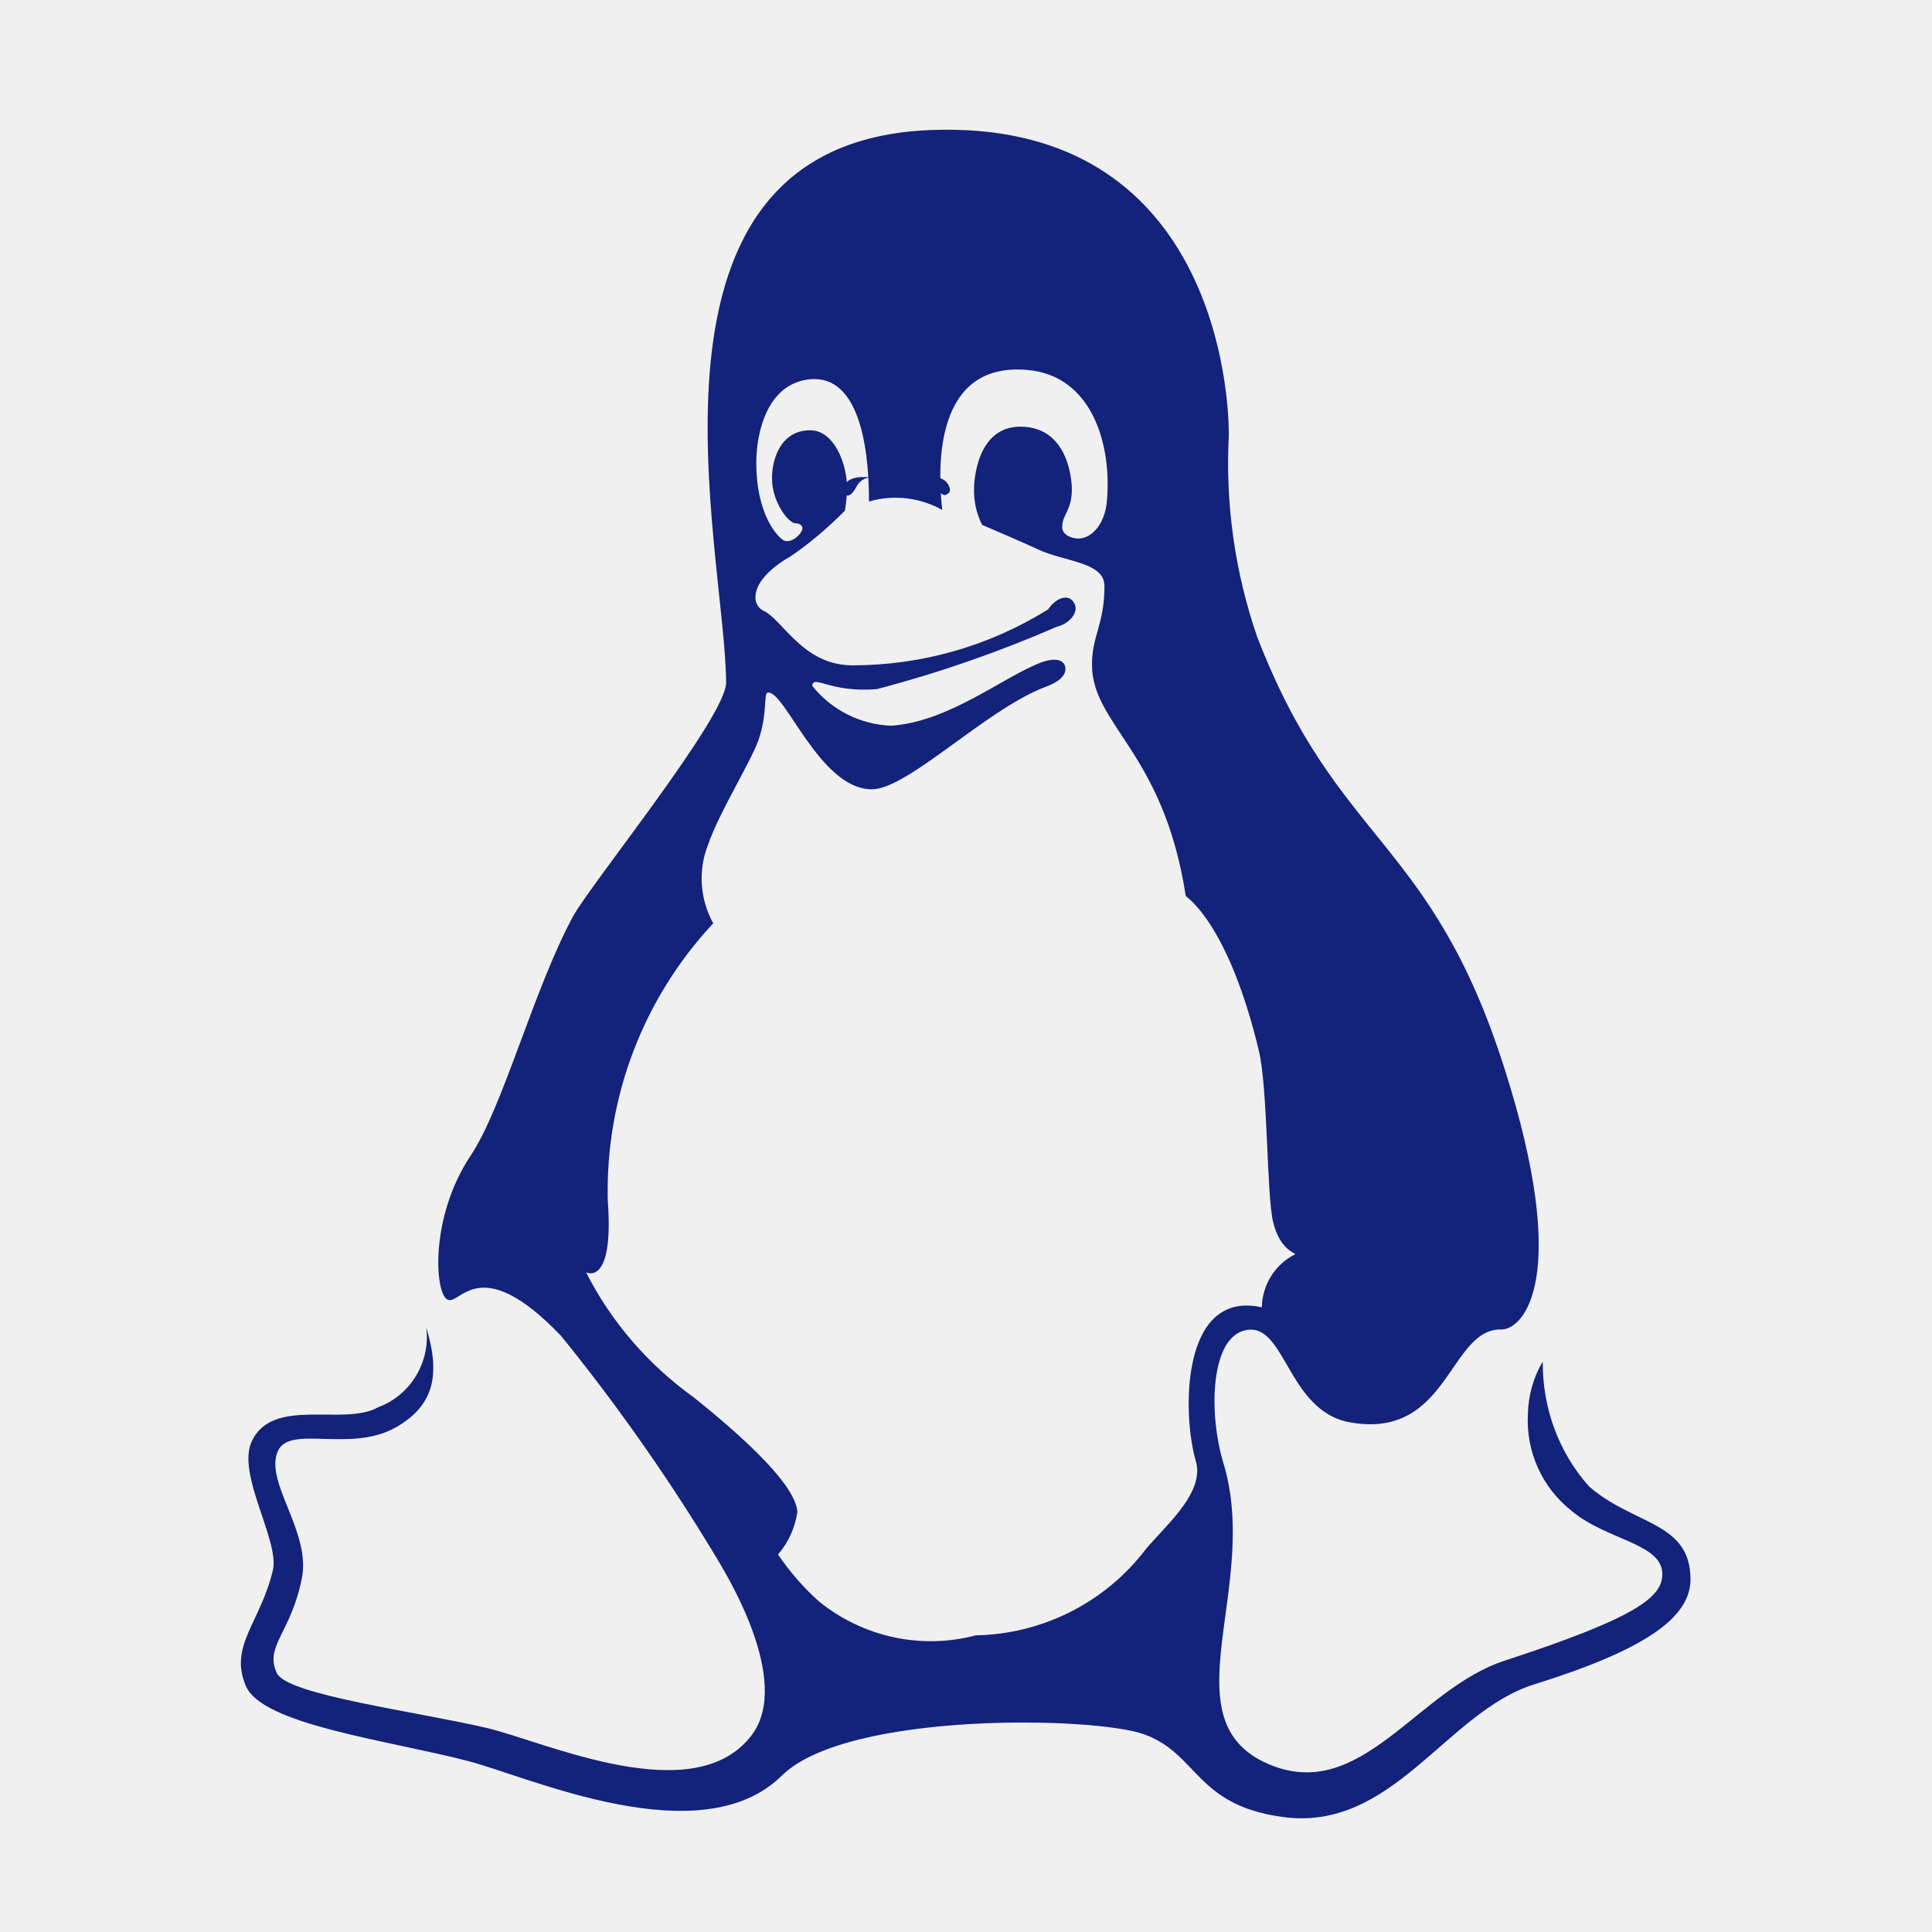
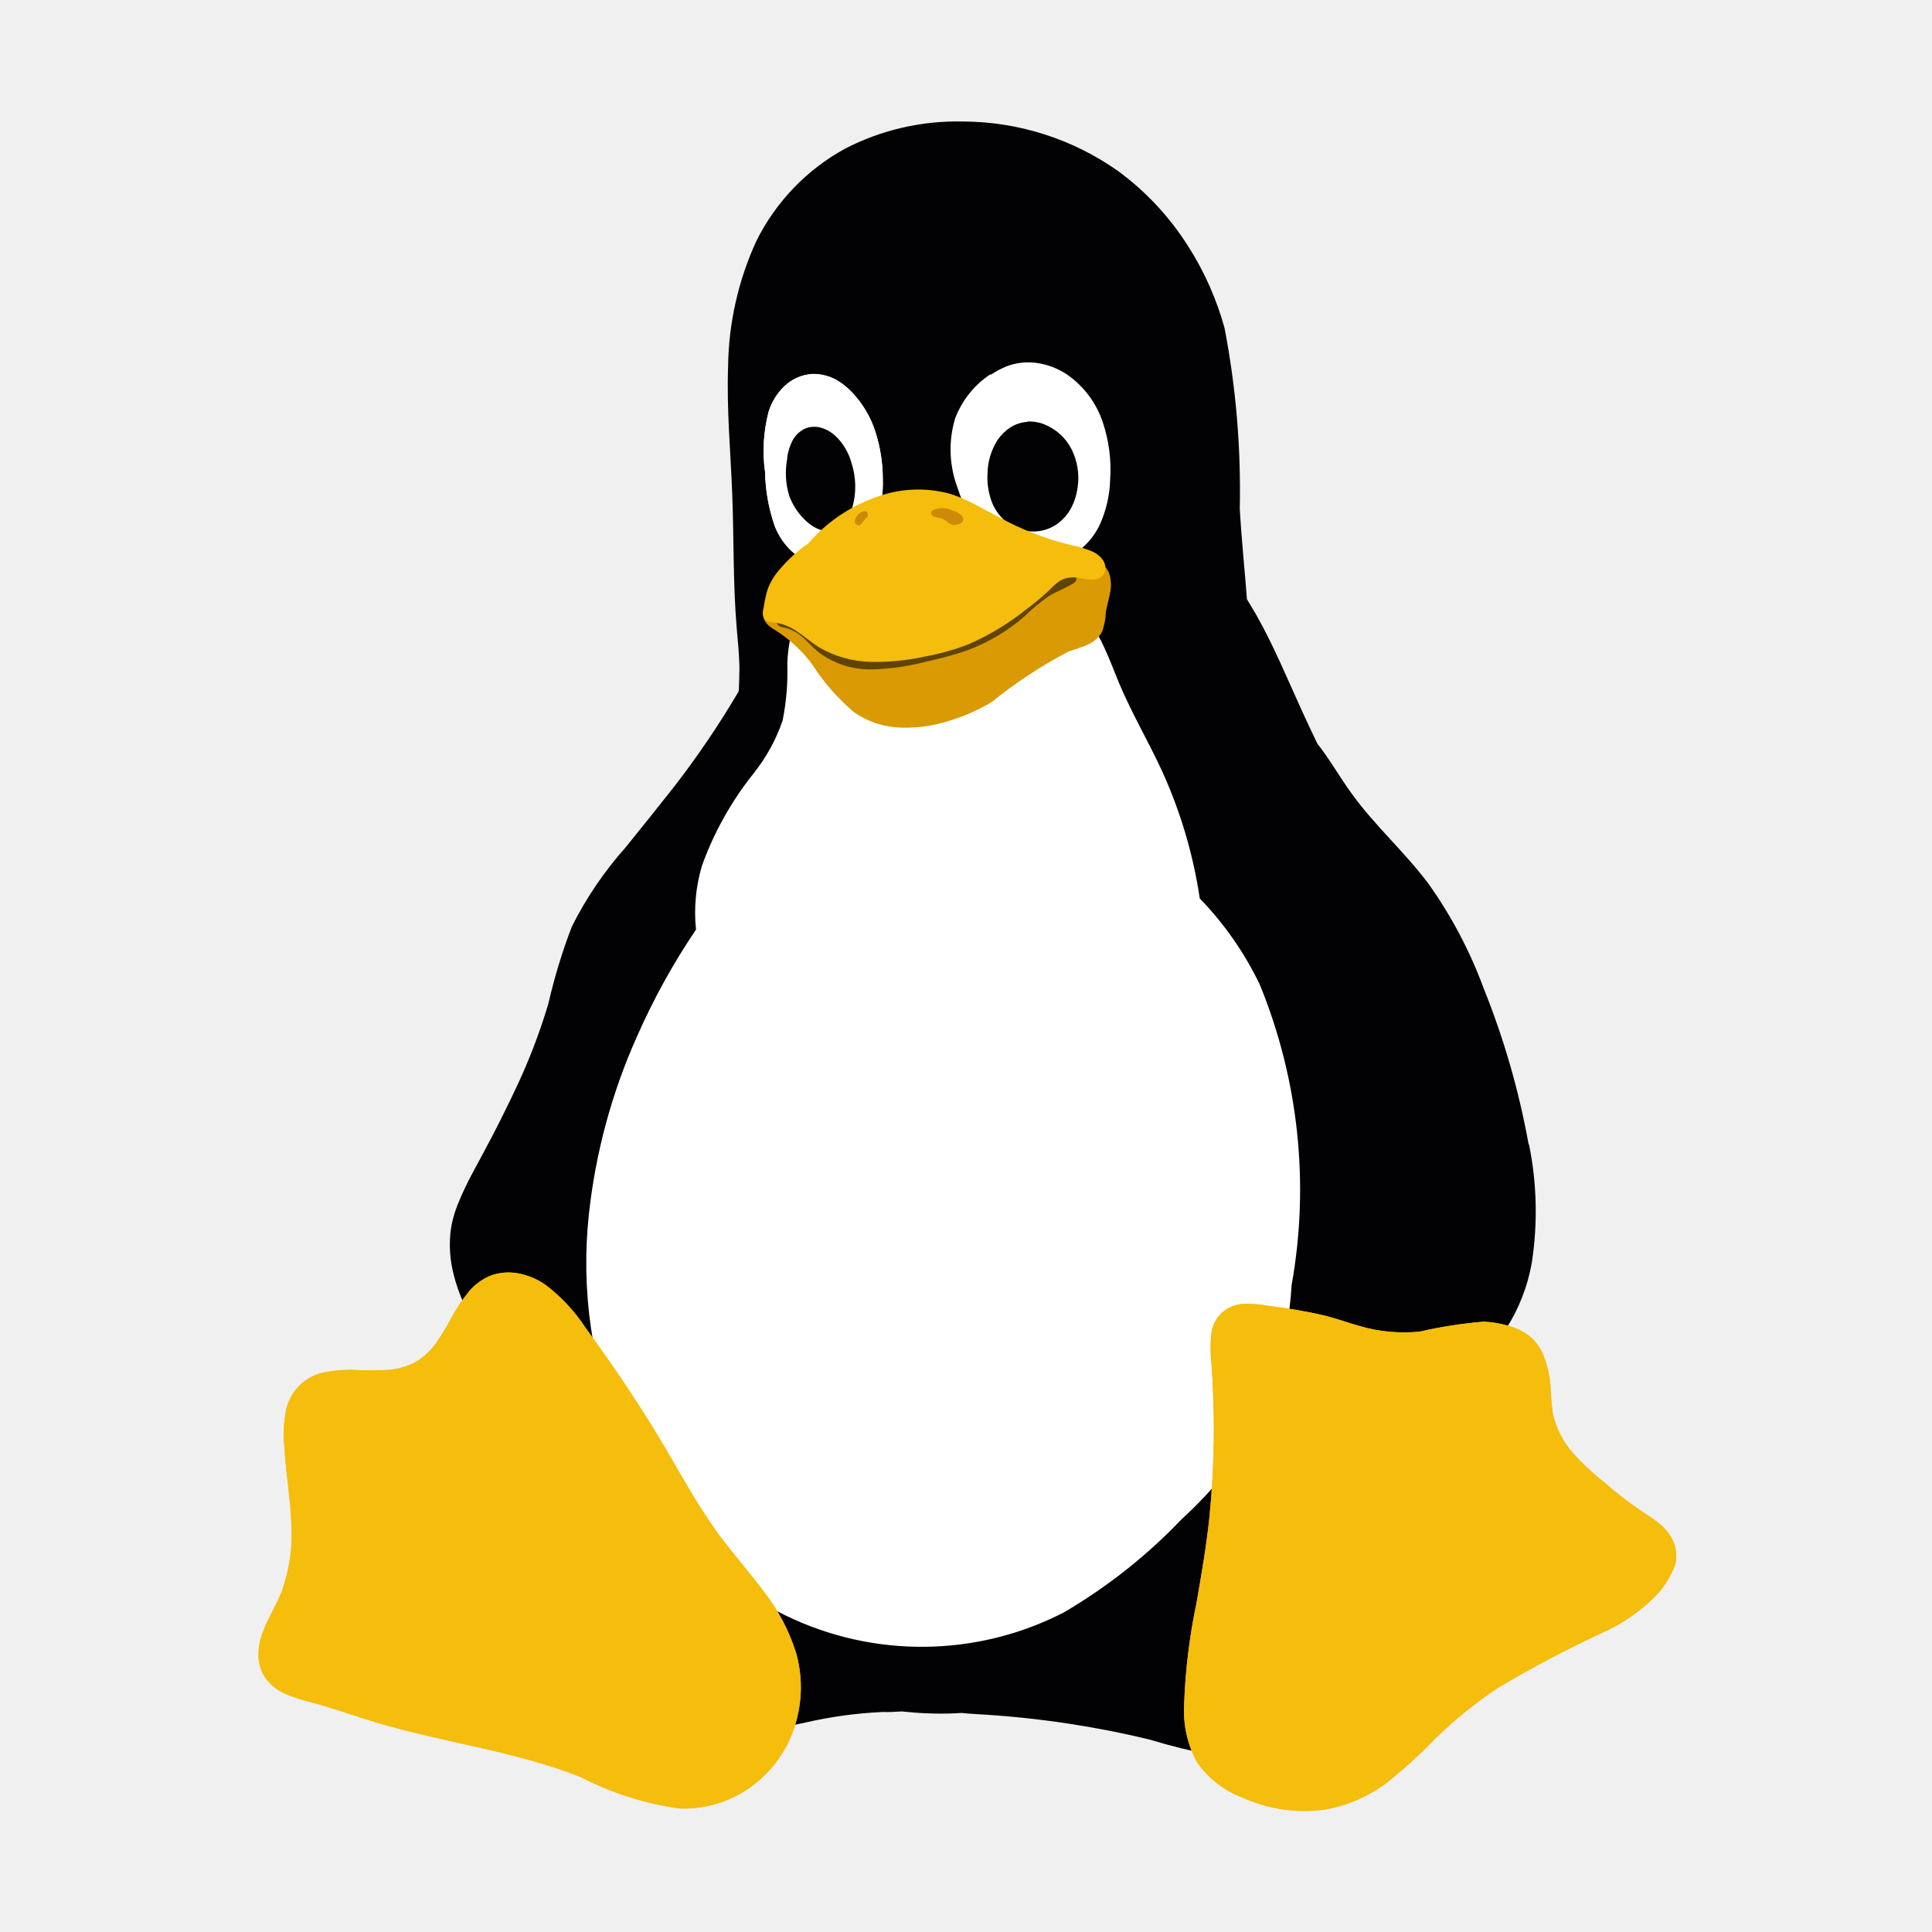
- <svg xmlns="http://www.w3.org/2000/svg" t="1774150715179" class="icon" viewBox="0 0 1024 1024" version="1.1" p-id="4694" width="200" height="200">
-   <path d="M896 837.12c0 20.48-24.747 37.547-82.987 55.68-46.72 14.72-74.88 78.507-133.547 70.187-45.867-6.4-44.373-33.28-72.96-43.733-26.453-9.6-157.44-12.16-192 21.76-43.093 42.667-134.827 0.427-166.613-7.68-42.88-11.093-108.8-19.2-117.547-39.68-9.173-21.333 7.68-33.493 14.293-61.44 3.627-15.573-19.2-50.56-11.307-68.053 11.093-24.32 48.853-7.893 67.2-18.347 17.28-6.4 27.733-24.107 25.387-42.24 7.893 25.813 3.627 41.6-16 52.907-24.32 13.867-56.533-1.707-62.72 12.8-7.04 16.427 17.707 42.453 12.8 67.2-5.76 29.227-20.053 36.053-13.227 50.347 5.333 11.52 73.813 20.267 111.147 29.013 30.933 7.253 110.507 44.373 140.8 3.413 20.907-28.587-13.867-84.693-17.067-90.453a1027.413 1027.413 0 0 0-84.267-120.747c-43.307-45.227-53.333-16-60.16-19.2-6.827-3.2-9.6-43.733 12.373-76.587 16.853-25.173 33.28-87.893 53.973-126.293 9.173-17.067 81.28-105.813 81.28-124.16-0.213-69.76-57.813-286.72 108.8-292.907 142.933-5.333 157.653 126.72 157.653 161.707-1.92 36.267 3.2 72.533 14.933 106.667 42.453 110.293 92.16 106.453 131.2 229.12 35.413 110.933 10.027 138.453-1.707 138.24-27.733-0.64-27.733 58.453-80 49.28-34.347-5.973-34.347-55.893-57.173-48.427-17.28 5.76-17.707 45.013-10.24 69.547 20.267 66.133-30.293 136.747 24.107 160 49.067 20.907 78.507-39.68 125.013-54.827 69.12-22.613 83.84-33.493 83.627-46.08-0.213-16.213-29.44-17.707-48-33.28a60.949 60.949 0 0 1-23.253-51.2c0.213-9.813 2.773-19.413 7.893-27.947-0.213 24.32 8.32 48 24.533 66.133 23.68 20.693 53.76 18.56 53.76 49.28z m-221.227-189.44c-3.413-13.867-2.773-70.4-7.467-90.453-16.427-68.693-38.827-81.92-38.827-82.347-11.733-76.373-49.707-90.453-49.707-122.667 0-15.36 6.613-21.333 6.613-41.6 0-12.8-21.12-12.8-35.2-19.413-9.813-4.48-19.627-8.747-29.653-13.013-2.987-5.973-4.48-12.587-4.267-19.413 0-2.773 1.067-32.64 24.533-32.64 27.52 0 27.307 33.067 27.307 33.067 0 11.733-5.12 13.227-5.12 20.267 0 3.84 4.693 5.973 8.533 5.973 7.467 0 14.08-8.107 15.147-19.627 2.773-30.72-8.107-66.987-42.453-69.76-48.213-4.053-47.573 49.707-44.8 74.24-11.733-6.613-25.813-8.32-38.827-4.48 0-33.28-6.827-66.347-30.507-64.853-23.68 1.707-29.227 28.8-29.227 44.16 0 28.587 11.947 40.107 14.72 41.387 2.987 1.28 7.467-1.493 9.387-5.12 1.28-2.773-1.28-4.053-3.413-4.053-3.413 0-12.373-10.88-12.373-23.893 0-10.24 4.693-25.387 20.267-25.387 12.373 0 18.987 16.853 19.413 28.587 0.213 4.693-0.213 9.387-1.067 14.08-8.96 8.96-18.56 17.28-29.013 24.32-6.613 3.627-18.347 12.16-18.347 21.333-0.213 2.987 1.493 5.973 4.053 7.253 10.24 4.48 20.907 29.013 47.36 29.013 36.693 0 72.533-10.24 103.68-29.653 4.267-6.187 10.24-8.107 13.227-4.267 4.267 5.333-2.347 12.16-8.533 13.44-30.933 13.44-62.72 24.533-95.36 33.067-24.96 2.133-33.707-7.893-34.347-1.707 10.24 12.8 25.387 20.48 41.813 21.12 31.147-2.133 59.733-26.24 80-33.707 8.107-2.773 11.093-0.427 11.947 1.493 0.853 1.92 1.707 7.253-9.813 11.52-31.573 11.733-73.173 54.4-92.373 54.4-27.733 0-46.293-53.12-55.253-51.2-2.133 0.427 0 11.52-4.907 25.387-4.48 12.16-20.693 37.973-26.667 55.253-5.333 13.653-4.267 28.8 2.773 41.6a207.637 207.637 0 0 0-55.893 146.773c3.413 46.293-11.52 38.187-11.52 38.187 13.44 26.453 33.067 49.067 57.173 66.347 27.947 22.4 54.187 46.933 54.827 60.8-1.28 8.32-4.693 16-10.24 22.4 6.187 9.173 13.44 17.493 21.76 24.96 23.253 18.773 53.973 25.6 82.987 17.92 34.347-0.64 66.773-16.427 88.32-43.307 8.747-11.947 33.707-31.147 28.373-49.067-7.253-24.747-8.107-91.093 34.987-81.493 0.213-11.947 7.04-22.827 17.707-28.16 0.213-0.64-8.107-2.133-11.733-17.067z" p-id="4695" fill="#13227a" />
-   <path d="M500.693 262.4c-1.28 0-2.987-1.493-4.693-4.693a8.064 8.064 0 0 0-7.893-4.48c8.747-1.493 13.653 0.427 15.147 5.12 0.64 1.493 0 3.2-1.493 3.627-0.427 0.427-0.64 0.427-1.067 0.427z m-38.827-9.387c-3.413 0-6.4 1.92-7.893 4.907-4.267 7.893-6.827 4.053-6.827 1.92 0.213-8.747 13.013-6.827 14.72-6.827z" p-id="4696" fill="#13227a" />
+ <svg xmlns="http://www.w3.org/2000/svg" t="1774152102267" class="icon" viewBox="0 0 1024 1024" version="1.1" p-id="8865" width="200" height="200">
+   <path d="M525.2 198.3c-8.6 5.6-15.2 13.8-18.9 23.4-3.8 12.4-3.2 25.6 1.5 37.7 3.9 12.7 11.7 23.8 22.2 31.8 5.4 3.8 11.6 6.2 18.2 7 6.6 0.8 13.2-0.3 19.1-3.3 7-3.9 12.6-10 15.9-17.3 3.2-7.4 5-15.3 5.2-23.3 0.7-10.2-0.6-20.4-3.8-30.1-3.5-10.6-10.3-19.7-19.5-25.9-4.7-3-9.9-5-15.4-5.8-5.5-0.8-11.1-0.2-16.3 1.8-2.9 1.2-5.7 2.7-8.3 4.5" fill="#FFFFFF" p-id="8866" />
+   <path d="M810.2 606.5c-5.1-28.3-13.1-56-23.8-82.6-7.3-19.8-17.2-38.6-29.5-55.8-12.4-16.5-28.1-30.4-40.2-47.1-6.4-8.7-11.8-18.4-18.5-26.9-2.7-5.6-5.3-11.2-7.9-16.8-8-17.5-15.3-35.4-24.8-52-1.5-2.6-3.1-5.2-4.6-7.7-1.2-16-2.9-32-3.8-48 0.7-32.1-2-64.3-8.1-95.9-4.2-15.1-10.6-29.6-19-42.8-9.8-15.6-22.4-29.2-37.2-40.1-24.1-17.1-52.9-26.3-82.4-26.4-21.7-0.5-43.2 4.4-62.5 14.4-20.3 11.1-36.7 28.2-47 48.9-9.6 20.9-14.7 43.5-15 66.5-0.8 22.6 1.3 45 2.2 67.6 0.9 23.4 0.4 46.9 2.3 70.3 0.6 7.5 1.5 15 1.5 22.6 0 3.8-0.2 7.6-0.3 11.3l-0.3 0.8c-10.2 17.3-21.5 34-33.8 49.9-8.6 10.9-17.2 21.7-25.9 32.4-11.3 12.7-20.9 26.8-28.5 42-5.1 13.2-9.2 26.8-12.4 40.6l-0.3 1.1c-4.8 15.9-10.8 31.3-18 46.2-0.7 1.4-1.4 2.9-2 4.2-4.3 8.9-8.8 17.8-13.5 26.5l-5.4 10.1c-3.4 6.1-6.4 12.4-9 18.8-1.5 3.9-2.7 7.9-3.4 12-1.3 8.7-0.7 17.5 1.6 25.9 0.5 2.1 1.2 4.2 1.9 6.3 2.2 6.2 4.8 12.3 7.9 18.1 1.4 2.7 2.9 5.3 4.3 8l1.3 1.9c1.4 2.5 2.9 5 4.4 7.4l0.2 0.3c1.7 2.8 3.6 5.5 5.4 8.2l0.3 0.4c1.9 2.6 3.8 5.3 5.8 7.9 7.4 28.9 21 55.8 39.7 79-2.9 5.1-5.5 10.1-8.4 15.1-10.2 14.8-18.6 30.7-25.1 47.4-2.7 8.6-3.4 17.7-1.9 26.6 1.4 9 6 17.1 13 23 4.7 3.6 10.1 6.1 15.8 7.3 5.7 1.2 11.6 1.8 17.5 1.5 22.2-1.7 44.2-6.1 65.4-12.9 12.8-3.4 25.6-6.4 38.6-9 13.5-3.1 27.2-5 41-5.6 3.4 0.1 6.8-0.1 10.1-0.3 9.4 1 18.8 1.4 28.3 1l3.5-0.2c2.4 0.3 4.9 0.4 7.4 0.6 16.6 0.9 33.1 2.6 49.5 5.1 14.4 2.2 28.8 5 43 8.5 21.9 6.6 44.4 11 67.3 12.9 6 0.3 12-0.2 18-1.4 5.9-1.2 11.5-3.8 16.3-7.4 7-5.8 11.6-13.9 13.1-22.9 1.5-8.9 0.8-18-1.9-26.6-6.6-16.7-15.1-32.6-25.5-47.3-3.6-6.1-7-12.4-10.6-18.5 15.5-17.3 29.2-36.3 40.7-56.5 7 0.4 13.9-0.4 20.6-2.6 17.5-5.9 32.7-17.3 43.3-32.5 3.2-4.5 5.7-9.5 7.2-14.8 6.9-10.7 11.6-22.7 13.8-35.3 3.2-20.8 2.7-42.1-1.5-62.7h-0.2z m0 0" fill="#020204" p-id="8867" />
+   <path d="M425.6 323.2c-3.1 4-5.3 8.7-6.4 13.6-1.1 4.9-1.8 10-1.9 15 0.3 10.1-0.5 20.2-2.5 30.1-3.5 10.3-8.8 19.8-15.6 28.3-11.7 14.7-20.9 31.2-27.2 48.8-3.2 10.9-4.3 22.3-3.1 33.7-12.1 17.9-22.6 36.9-31.3 56.7-13.4 29.9-22 61.8-25.5 94.4-4.3 40.1 1.6 80.6 17 117.8 11.3 26.8 28.5 50.8 50.3 70.1 11.2 9.7 23.5 17.9 36.7 24.4 46.7 22.8 101.4 22.3 147.6-1.4 23.1-13.5 44.2-30.2 62.6-49.5 11.9-10.8 22.5-22.9 31.8-36.1 15.5-26.9 24.6-57.1 26.5-88.1 9.6-53.6 3.7-108.8-16.9-159.2-8.1-16.8-18.8-32.2-31.8-45.6a252.5 252.5 0 0 0-20.2-68c-7.2-15.5-15.9-30.3-22.6-46.2-2.7-6.5-5.1-13.1-8.1-19.4-2.9-6.4-6.9-12.3-11.8-17.3-5.3-4.9-11.6-8.6-18.5-10.7-6.9-2.2-14-3.4-21.2-3.6-14.4-0.7-28.9 1.1-43.1 0.6-11.5-0.5-22.8-2.5-34.3-1.8-5.7 0.3-11.4 1.4-16.7 3.5-5.4 2.1-10.1 5.5-13.8 10m4.6-125.1c-5.4 0.4-10.5 2.7-14.4 6.4-3.9 3.7-6.8 8.4-8.4 13.5-2.7 10.4-3.4 21.3-1.9 32 0.2 9.7 1.9 19.4 5.1 28.6 1.8 4.5 4.4 8.7 7.8 12.2 3.4 3.5 7.7 6.1 12.4 7.3 4.5 1.1 9.2 0.9 13.5-0.5 4.3-1.4 8.3-3.8 11.5-7 4.7-4.8 8.1-10.7 9.8-17.1 1.7-6.4 2.5-13.1 2.3-19.8 0-8.3-1.3-16.6-3.8-24.6s-6.8-15.3-12.6-21.4c-2.8-2.9-6-5.4-9.6-7.2-3.7-1.7-7.7-2.6-11.7-2.4m95 0c-8.6 5.6-15.2 13.8-18.9 23.4-3.8 12.4-3.2 25.6 1.5 37.7 3.9 12.7 11.7 23.8 22.2 31.8 5.4 3.8 11.6 6.2 18.2 7 6.6 0.8 13.2-0.3 19.1-3.3 7-3.9 12.6-10 15.9-17.3 3.2-7.4 5-15.3 5.2-23.3 0.7-10.2-0.6-20.4-3.8-30.1-3.5-10.6-10.3-19.7-19.5-25.9-4.7-3-9.9-5-15.4-5.8-5.5-0.8-11.1-0.2-16.3 1.8-2.9 1.2-5.7 2.7-8.3 4.5" fill="#FFFFFF" p-id="8868" />
+   <path d="M544.5 223.6c-3.2 0.2-6.2 1.2-8.9 2.9s-5 4-6.8 6.6c-3.4 5.3-5.3 11.5-5.4 17.9-0.3 4.7 0.4 9.5 1.9 14s4.3 8.5 7.9 11.5c3.8 3.1 8.4 4.9 13.3 5.2 4.9 0.2 9.7-1.1 13.7-3.9 3.2-2.3 5.8-5.2 7.6-8.7 1.8-3.4 2.9-7.2 3.4-11 1-6.8-0.2-13.8-3.2-19.9-3.1-6.2-8.4-10.9-14.8-13.4-2.8-1.1-5.7-1.5-8.7-1.4" fill="#020204" p-id="8869" />
+   <path d="M430.2 198.3c-5.4 0.4-10.5 2.7-14.4 6.4-3.9 3.7-6.8 8.4-8.4 13.5-2.7 10.4-3.4 21.3-1.9 32 0.2 9.7 1.9 19.4 5.1 28.6 1.8 4.6 4.4 8.7 7.8 12.2 3.4 3.5 7.7 6.1 12.4 7.3 4.5 1.1 9.2 0.9 13.5-0.5 4.3-1.4 8.3-3.8 11.5-7 4.7-4.8 8.1-10.7 9.8-17.1 1.7-6.4 2.5-13.1 2.3-19.8 0-8.3-1.3-16.6-3.8-24.6s-6.8-15.3-12.6-21.4c-2.8-2.9-6-5.4-9.6-7.2-3.7-1.7-7.7-2.6-11.7-2.4" fill="#FFFFFF" p-id="8870" />
+   <path d="M417.3 242.8c-1.3 6.7-1 13.7 1.1 20.2 1.6 4.3 4 8.2 7.2 11.5 2 2.2 4.3 4.1 7 5.4 2.7 1.4 5.7 1.8 8.7 1.1 2.7-0.7 5-2.3 6.7-4.5 1.7-2.2 2.9-4.7 3.7-7.3 2.3-7.8 2.1-16.1-0.4-23.9-1.6-5.7-4.7-10.9-9.1-14.8-2.1-1.8-4.7-3.2-7.4-3.9-2.8-0.7-5.7-0.5-8.4 0.7-2.8 1.4-5.1 3.7-6.5 6.5-1.4 2.8-2.3 5.8-2.7 8.9" fill="#020204" p-id="8871" />
+   <path d="M404.6 326.9c0.2 0.9 0.5 1.8 1 2.5 0.9 1.4 2 2.5 3.4 3.4 1.3 0.9 2.6 1.7 3.9 2.5 6.9 4.7 13 10.5 17.9 17.3 6 9.4 13.5 17.8 22 25 6.5 4.5 14.1 7.2 22 7.9 9.2 0.7 18.5-0.4 27.4-3.2 8.2-2.4 16.1-5.8 23.5-10.3 12.7-10.2 26.3-19.2 40.7-26.7 3.4-1.2 6.8-2.1 10-3.6 3.3-1.4 6.1-3.8 7.8-7 1.1-3.2 1.8-6.6 1.9-10 0.5-3.6 1.7-7.1 2.3-10.7 0.8-3.6 0.5-7.3-0.8-10.8-1.4-2.7-3.6-4.9-6.3-6.3-2.7-1.3-5.7-2.1-8.7-2.2-6.1 0.2-12.1 0.8-18 1.8-8 0.7-16-0.3-24 0-9.9 0.3-19.8 2.5-29.8 2.9-11.4 0.6-22.7-1.2-34.1-1.7-4.9-0.3-9.9-0.1-14.8 0.7-4.9 0.7-9.6 2.5-13.7 5.3-3.8 3-7.3 6.2-10.7 9.6-1.8 1.6-3.8 3-5.9 4.1-2.2 1.1-4.5 1.7-7 1.6-1.2-0.2-2.5-0.2-3.7 0-0.7 0.3-1.4 0.7-1.9 1.2l-1.5 1.8c-1 1.5-1.9 3.1-2.6 4.7" fill="#D99A03" p-id="8872" />
+   <path d="M429.7 301.7c-4 2.4-7.9 5-11.8 7.7-2.1 1.3-3.8 3-5.1 5.1-0.7 1.6-1 3.3-0.9 5 0.1 1.7 0.1 3.4 0 5.1-0.1 1.1-0.5 2.3-0.5 3.5 0 0.6 0 1.2 0.2 1.7 0.2 0.6 0.4 1.1 0.8 1.5 0.5 0.5 1.2 0.9 2 1.1 0.7 0.2 1.5 0.3 2.3 0.5 3.5 1 6.7 2.9 9.3 5.4 2.7 2.4 5.1 5.2 8 7.5 8 6 17.7 9.1 27.6 9 9.9-0.2 19.7-1.6 29.2-4.1 7.5-1.6 14.9-3.6 22.1-6.1 11.2-4.2 21.5-10.3 30.4-18.2 3.9-3.8 8-7.2 12.4-10.3 4-2.5 8.7-4.2 12.7-6.6 0.4-0.2 0.7-0.5 1.1-0.7 0.3-0.3 0.6-0.6 0.8-1 0.3-0.7 0.3-1.5 0-2.2-0.2-0.7-0.5-1.3-0.9-1.8-0.5-0.6-1.1-1.2-1.7-1.7-4.6-3.4-10.1-5.3-15.8-5.5-5.8-0.4-11.3 0-16.9-1.1-5.2-1.1-10.3-2.6-15.3-4.4-5.3-1.7-10.7-3-16.3-3.9-13-2.1-26.2-1.8-39.1 1-12.1 2.7-23.8 7.3-34.6 13.5" fill="#604405" p-id="8873" />
+   <path d="M428.4 288.1c-5.8 3.9-11 8.7-15.5 14.1-2.6 3-4.7 6.5-6.1 10.3-0.9 3-1.5 6.1-2 9.2-0.3 1.1-0.5 2.3-0.5 3.5 0 0.6 0.1 1.2 0.3 1.7 0.2 0.6 0.5 1.1 0.9 1.5 0.7 0.7 1.6 1.1 2.6 1.3 0.9 0.2 1.9 0.2 2.9 0.3 4.4 0.7 8.5 2.5 12.1 5.1 3.6 2.5 7 5.4 10.7 7.8 8.4 5 18 7.7 27.8 7.9 9.8 0.2 19.5-0.8 29-2.9 7.6-1.4 15.1-3.5 22.4-6.3 10.9-4.7 21.1-10.8 30.4-18.2 4.3-3.2 8.5-6.6 12.4-10.3 1.3-1.3 2.6-2.6 4-3.8 1.4-1.2 3-2.1 4.7-2.7 2.7-0.7 5.5-0.8 8.3-0.1 2 0.5 4.1 0.7 6.2 0.7 1.1 0 2.1-0.2 3.1-0.5 1-0.4 1.9-1 2.5-1.8 0.9-1.1 1.3-2.4 1.3-3.8s-0.4-2.7-1.1-3.9c-1.5-2.3-3.8-4.1-6.3-5.1-3.5-1.4-7.1-2.5-10.8-3.2-11.3-2.7-22.3-6.7-32.7-11.9-5.2-2.6-10.1-5.4-15.3-8.1-5.2-2.9-10.6-5.4-16.2-7.2-12.9-3.5-26.6-2.9-39.1 1.8-14 4.9-26.5 13.4-36.1 24.7" fill="#F5BD0C" p-id="8874" />
+   <path d="M493.5 272.2c0.7 2.3 4.3 1.9 6.4 2.9 2.1 1 3.3 2.9 5.3 3.1 2.1 0.2 5-0.7 5.3-2.6 0.4-2.6-3.4-4.2-5.8-5.1-3.2-1.5-6.8-1.6-10-0.2-0.7 0.3-1.4 1.2-1.2 1.9z m-34.4-1.2c-2.7-0.9-7.1 3.8-5.8 6.3 0.4 0.7 1.6 1.5 2.4 1.1 0.8-0.4 2.3-3.1 3.6-4 1-0.8 0.8-3.1-0.2-3.4z m0 0" fill="#CD8907" p-id="8875" />
+   <path d="M887.7 829.8c-2 5.2-4.9 10-8.5 14.3-8.4 9-18.6 16.2-29.8 21.2-19 8.8-37.5 18.6-55.5 29.3-11.7 7.8-22.6 16.6-32.7 26.4-8.3 8.7-17.2 16.7-26.6 24.2-9.8 7.2-21.1 12.1-33.1 14-14.7 1.9-29.6-0.4-43.1-6.5-9.7-3.7-18.1-10.2-24-18.8-5-9.2-7.3-19.5-6.8-29.9 0.6-18.3 2.8-36.5 6.6-54.5 2.6-15 5.2-30 6.8-45.1 2.8-27.6 3.1-55.3 1-82.9-0.5-4.6-0.5-9.3 0-13.9 0.6-9.4 8.5-16.6 18-16.5 4.3-0.1 8.6 0.3 12.8 1.1 10 1.2 20 2.9 29.8 5.2 6.1 1.6 12.2 3.8 18.3 5.5 10.2 3 21 3.9 31.6 2.9 11.1-2.6 22.4-4.3 33.8-5.3 4.7 0.2 9.4 1 13.8 2.4 4.6 1.3 8.9 3.6 12.4 6.9 2.5 2.7 4.5 5.8 5.8 9.2 1.9 5.1 3.1 10.4 3.5 15.8 0.2 4.8 0.6 9.6 1.2 14.4 1.7 7.7 5.4 14.9 10.6 20.9 5.3 5.8 11 11.2 17.2 16 5.9 5.2 12.1 10 18.6 14.4 3.1 2.1 6.2 4 9.1 6.3 3 2.2 5.5 5 7.4 8.2 2.4 4.4 3.2 9.5 2 14.4" fill="#F5BD0C" p-id="8876" />
+   <path d="M887.7 829.8c-2 5.2-4.9 10-8.5 14.3-8.4 9-18.6 16.2-29.8 21.2-19 8.8-37.5 18.6-55.5 29.3-11.7 7.8-22.6 16.6-32.7 26.4-8.3 8.7-17.2 16.7-26.6 24.2-9.8 7.2-21.1 12.1-33.1 14-14.7 1.9-29.6-0.4-43.1-6.5-9.7-3.7-18.1-10.2-24-18.8-5-9.2-7.3-19.5-6.8-29.9 0.6-18.3 2.8-36.5 6.6-54.5 2.6-15 5.2-30 6.8-45.1 2.8-27.6 3.1-55.3 1-82.9-0.5-4.6-0.5-9.3 0-13.9 0.6-9.4 8.5-16.6 18-16.5 4.3-0.1 8.6 0.3 12.8 1.1 10 1.2 20 2.9 29.8 5.2 6.1 1.6 12.2 3.8 18.3 5.5 10.2 3 21 3.9 31.6 2.9 11.1-2.6 22.4-4.3 33.8-5.3 4.7 0.2 9.4 1 13.8 2.4 4.6 1.3 8.9 3.6 12.4 6.9 2.5 2.7 4.5 5.8 5.8 9.2 1.9 5.1 3.1 10.4 3.5 15.8 0.2 4.8 0.6 9.6 1.2 14.4 1.7 7.7 5.4 14.9 10.6 20.9 5.3 5.8 11 11.2 17.2 16 5.9 5.2 12.1 10 18.6 14.4 3.1 2.1 6.2 4 9.1 6.3 3 2.2 5.5 5 7.4 8.2 2.4 4.4 3.2 9.5 2 14.4M259.4 676.3c4.9-1.9 10.2-2.4 15.4-1.4 5.2 1 10.1 3.1 14.4 6.1 8.3 6.3 15.5 14.1 21.2 22.8 14.1 19.4 27.6 39.2 39.9 59.8 10 16.7 19.1 33.9 30.6 49.6 7.5 10.2 16 19.7 23.6 29.9 7.9 10 13.9 21.4 17.6 33.5 4.4 16.1 2.6 33.2-4.9 48.1-5.4 10.4-13.5 19.1-23.4 25.1-10 6-21.5 9-33.2 8.7-18.4-2.5-36.2-8.1-52.6-16.6-34.9-13.9-72.8-18.3-108.8-29.1-11.1-3.3-21.9-7.3-33.1-10.3-5-1.2-9.9-2.7-14.7-4.7-4.7-2-8.8-5.4-11.5-9.7-2-3.5-3-7.5-2.9-11.5 0.1-4 0.9-7.9 2.3-11.5 2.7-7.5 7.1-14.2 10-21.6 4.4-12.2 6.1-25.3 5-38.2-0.6-12.9-2.9-25.8-3.6-38.7-0.6-5.8-0.4-11.6 0.6-17.3 1.5-11.4 10.4-20.5 21.9-22.2 5.3-0.9 10.6-1.3 15.9-1 5.3 0.3 10.7 0.3 16 0 5.3-0.3 10.6-1.8 15.3-4.3 4.3-2.6 8.1-6.2 11-10.4 2.9-4.2 5.5-8.5 7.9-13 2.4-4.5 5.1-8.7 8.3-12.7 3-4.1 7.1-7.2 11.8-9.4" fill="#F5BD0C" p-id="8877" />
+   <path d="M259.4 676.4c4.9-1.9 10.2-2.4 15.4-1.4 5.2 1 10.1 3.1 14.4 6.1 8.3 6.3 15.5 14.1 21.2 22.8 14.1 19.4 27.6 39.2 39.9 59.8 10 16.7 19.1 33.9 30.6 49.6 7.5 10.2 16 19.7 23.6 29.9 7.9 10 13.9 21.4 17.6 33.5 4.4 16.1 2.6 33.2-4.9 48.1-5.4 10.4-13.5 19.1-23.4 25.1-10 6-21.5 9-33.2 8.7-18.4-2.5-36.2-8.1-52.6-16.6-34.9-13.9-72.8-18.3-108.8-29.1-11.1-3.3-21.9-7.3-33.1-10.3-5-1.2-9.9-2.7-14.7-4.7-4.7-2-8.8-5.4-11.5-9.7-2-3.5-3-7.5-2.9-11.5 0.1-4 0.9-7.9 2.3-11.5 2.7-7.5 7.1-14.2 10-21.6 4.4-12.2 6.1-25.3 5-38.2-0.6-12.9-2.9-25.7-3.6-38.7-0.6-5.8-0.4-11.6 0.6-17.3 1.5-11.4 10.4-20.5 21.9-22.2 5.3-0.9 10.6-1.3 15.9-1 5.3 0.3 10.7 0.3 16 0 5.3-0.3 10.6-1.8 15.3-4.3 4.3-2.6 8.1-6.2 11-10.4 2.9-4.2 5.5-8.5 7.9-13 2.4-4.5 5.1-8.7 8.3-12.7 3-4.1 7.1-7.3 11.8-9.4" fill="#F5BD0C" p-id="8878" />
+   <path d="M267.1 684.8c4.4-1.7 9.3-2 13.9-0.9s8.9 3.2 12.6 6.2c7.1 6.2 13.1 13.6 17.6 21.9 12 19.4 23.7 39 34.6 59 7.9 15.3 16.8 30.1 26.6 44.2 6.8 9.2 14.6 17.6 21.6 26.6 7.3 8.9 12.8 19 16.2 29.9 4 14.3 2.3 29.6-4.5 42.9-5 9.4-12.5 17.3-21.7 22.6-9.2 5.4-19.8 8-30.4 7.5-16.7-2.6-32.9-7.6-48.2-14.9-30.4-11.1-63.5-12.5-94.7-21.2-11.2-3-22.1-7.1-33.4-9.9-5-1.1-10-2.5-14.8-4.3-4.8-1.8-9-5.2-11.8-9.5-1.8-3.4-2.7-7.2-2.5-11 0.2-3.8 1-7.6 2.4-11.2 2.7-7.1 7-13.6 9.7-20.7 3.8-11 5.1-22.6 3.9-34.2-0.8-11.5-2.9-22.9-3.5-34.5-0.4-5.1-0.2-10.3 0.7-15.4 0.9-5.1 3.3-9.8 6.9-13.6 4.2-3.8 9.4-6.3 15-7 5.6-0.7 11.2-0.7 16.7 0 5.6 0.7 11.2 0.9 16.8 0.8 11 0 21-6.4 25.7-16.4 2.3-4.5 4.3-9.2 5.9-13.9 1.7-4.8 4-9.3 6.7-13.6 2.8-4.3 6.8-7.7 11.5-9.7" fill="#F5BD0C" p-id="8879" />
</svg>
